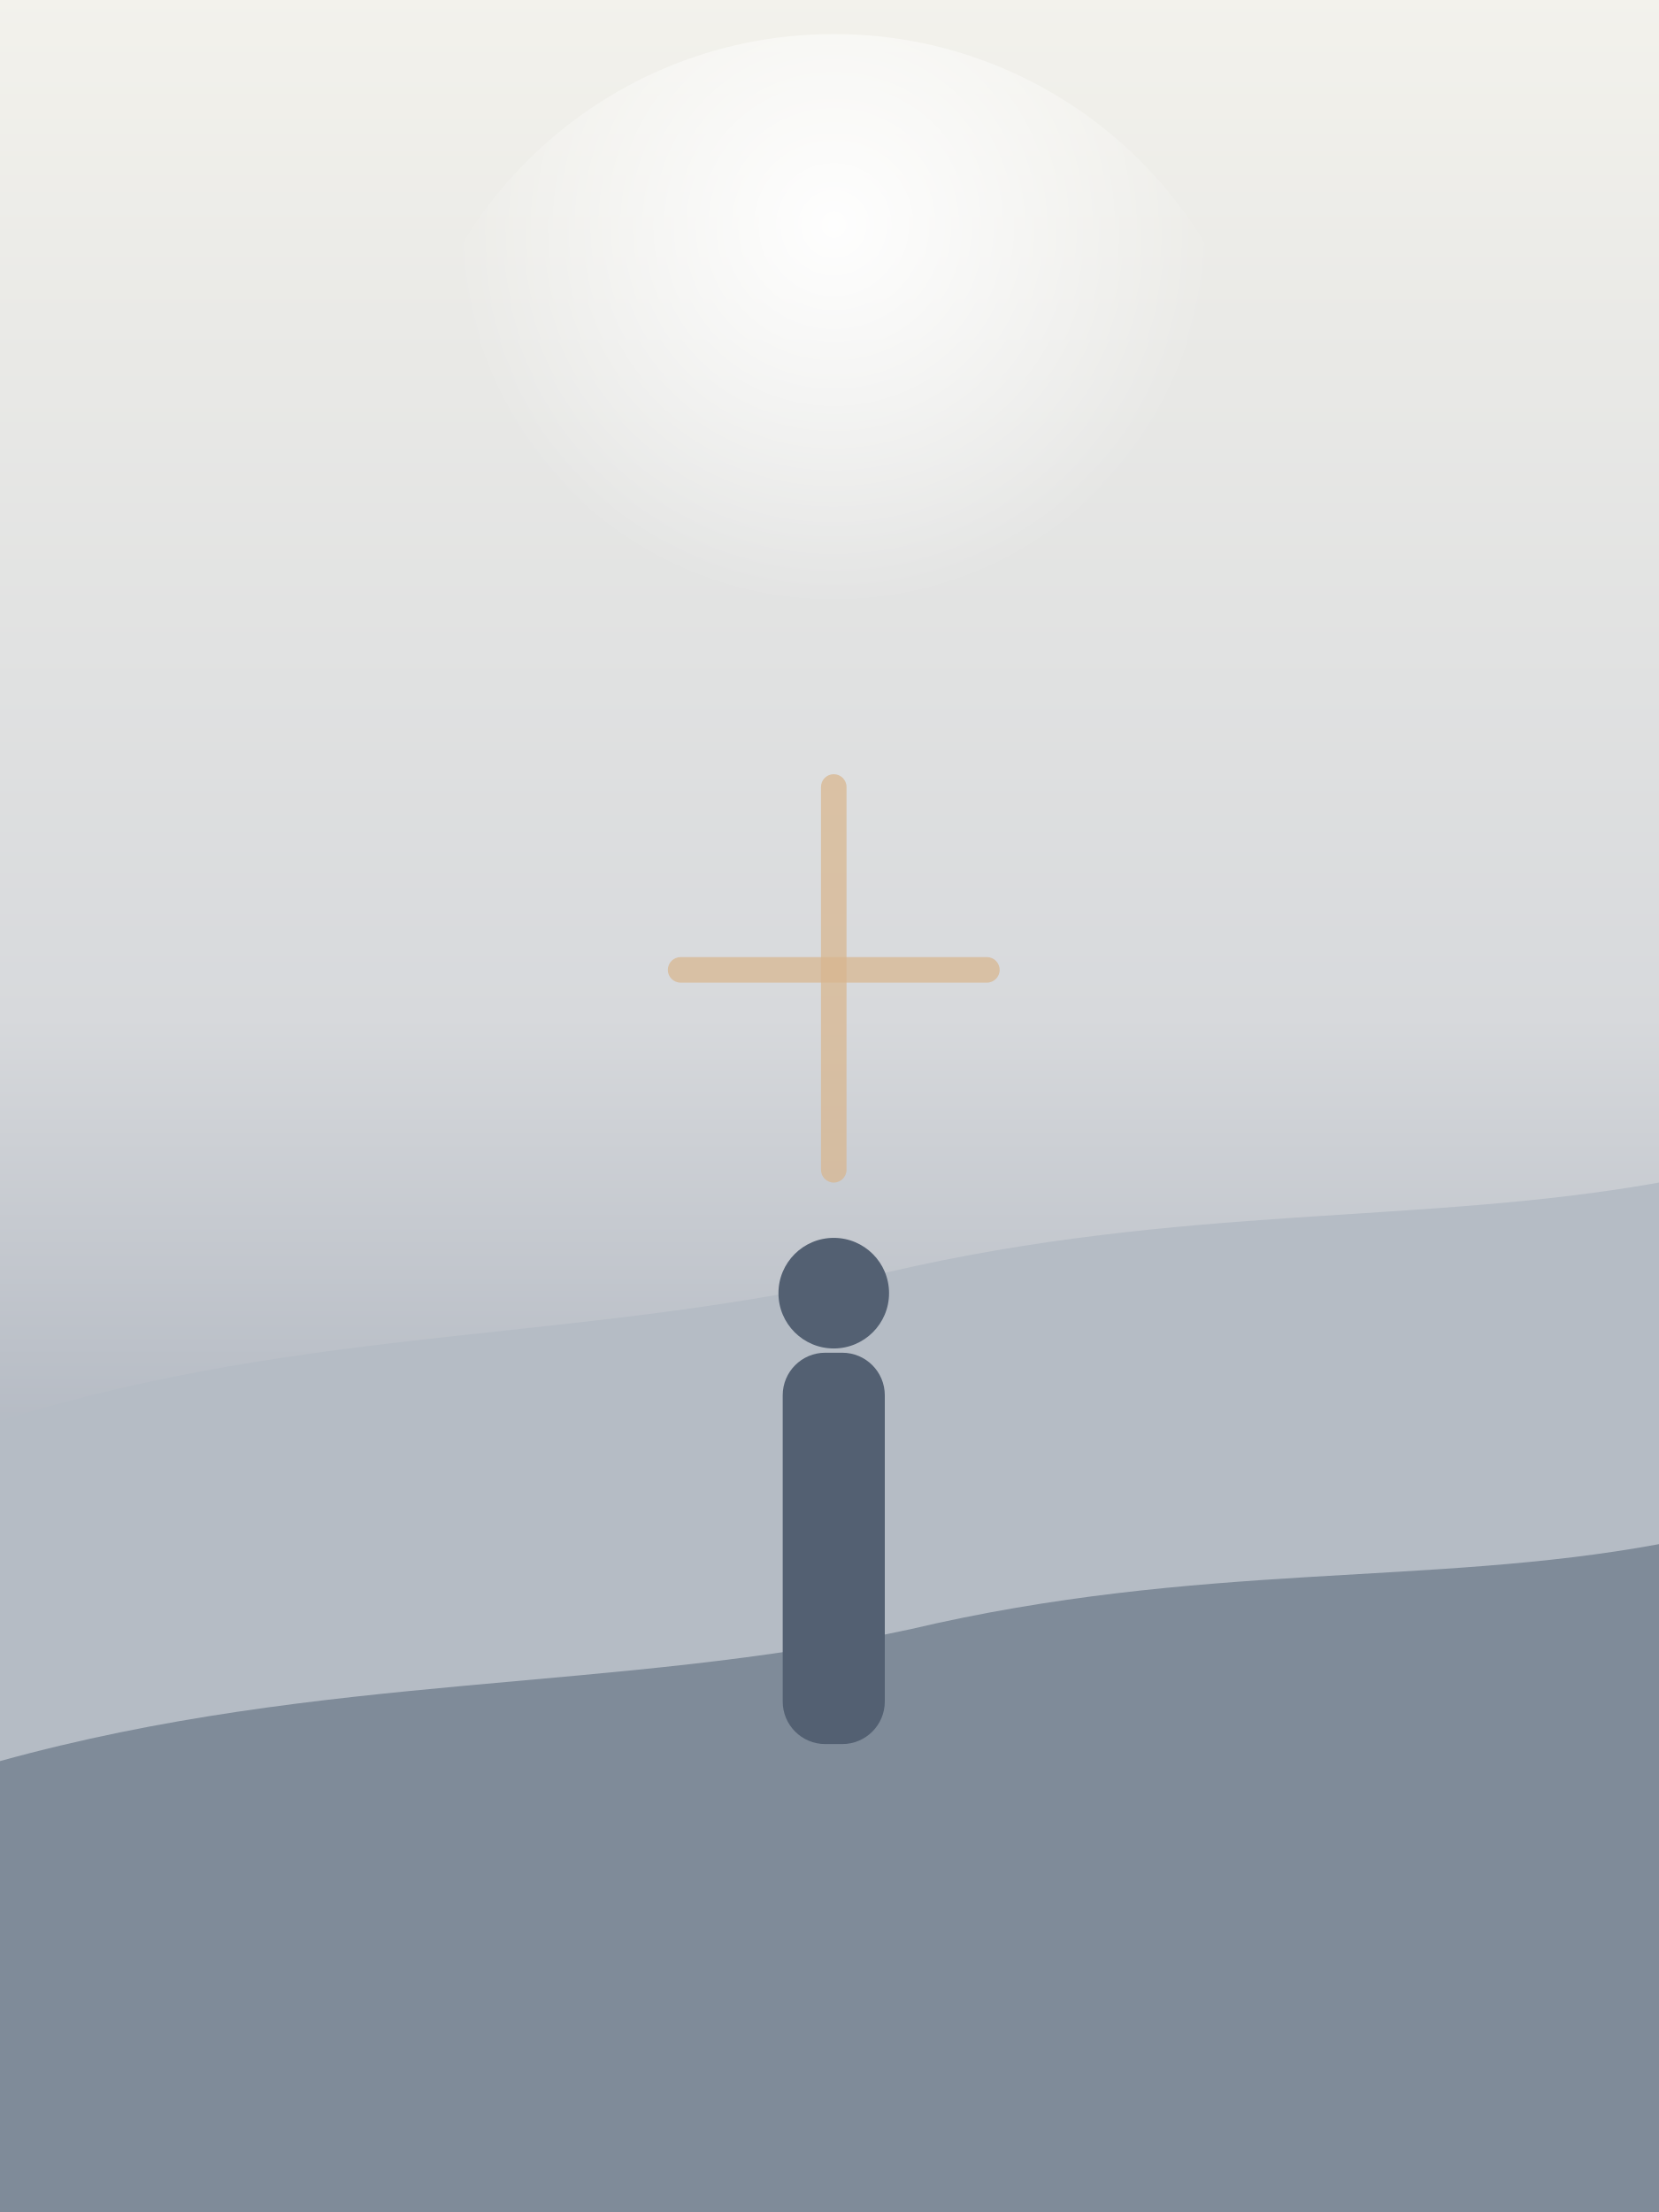
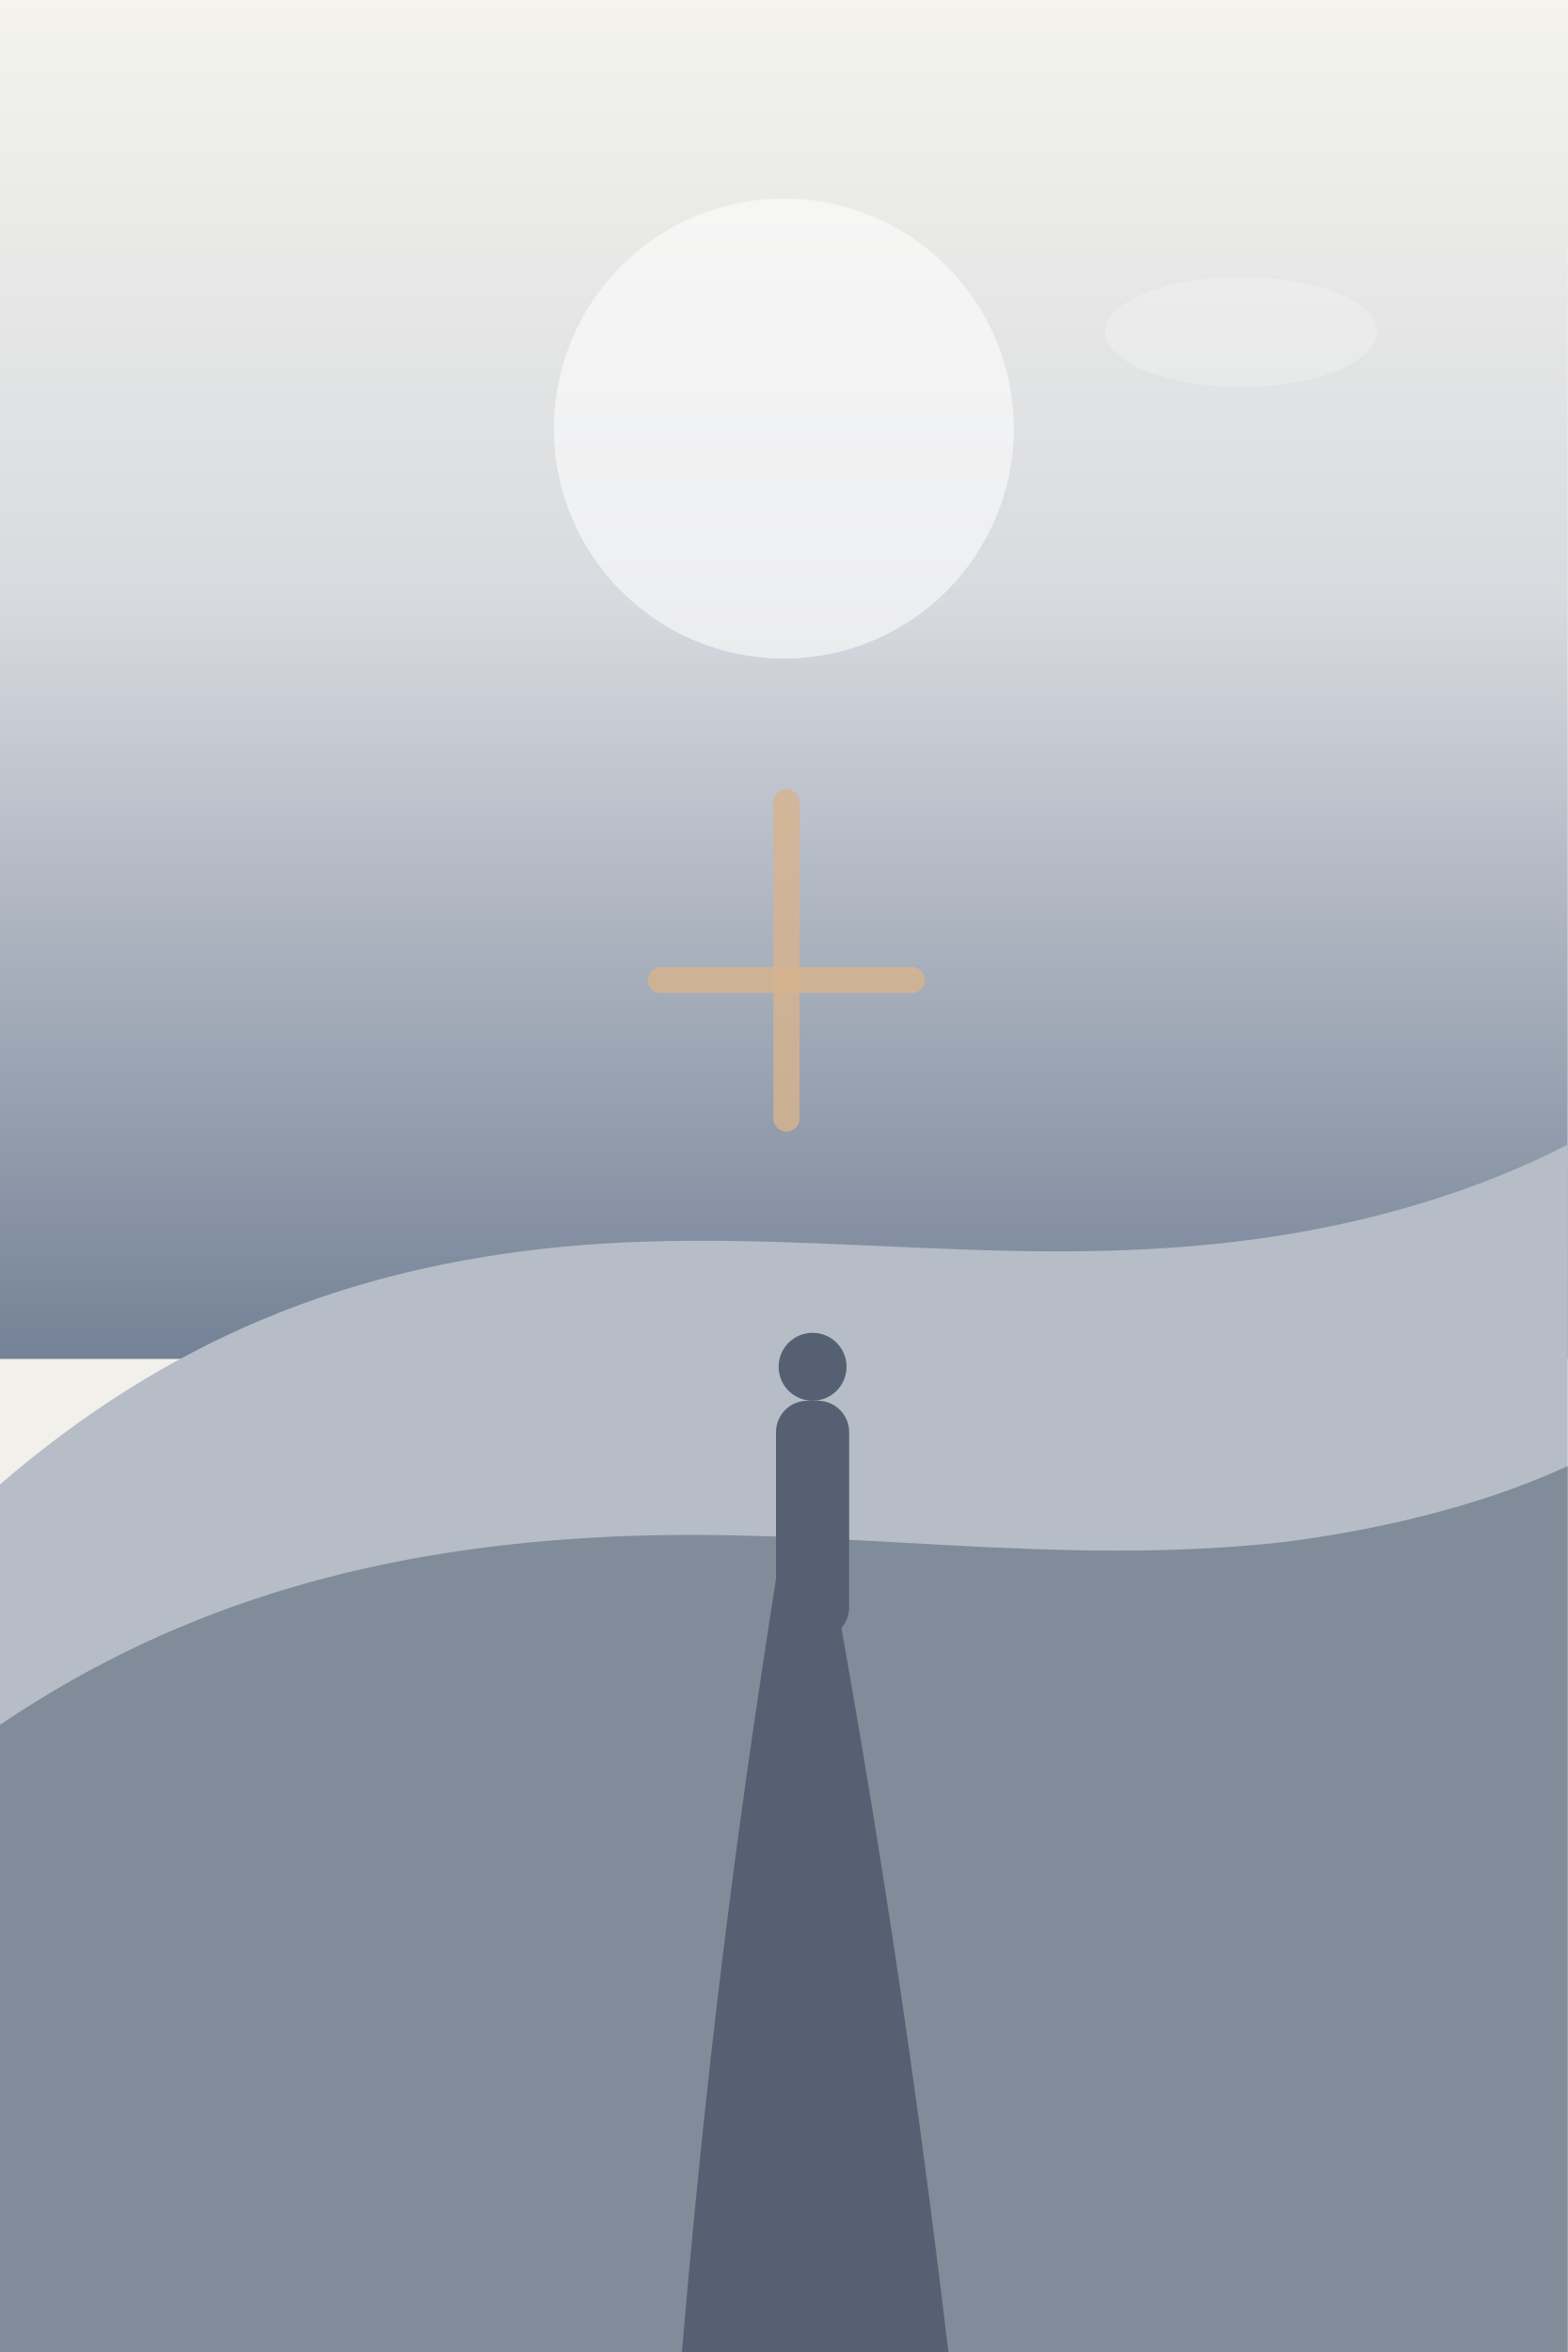
- <svg xmlns="http://www.w3.org/2000/svg" viewBox="0 0 390 520">
+ <svg xmlns="http://www.w3.org/2000/svg" width="1200" height="1800" viewBox="0 0 1200 1800" fill="none">
+   <rect width="1200" height="1800" fill="#F1F0EA" />
+   <rect width="1200" height="1040" fill="url(#sky)" />
+   <circle cx="600" cy="328" r="176" fill="#FFFFFF" fill-opacity=".56" />
+   <path d="M0 1136C128 1026 264 970 432 954C606 938 768 972 948 950C1048 938 1134 910 1200 876V1800H0V1136Z" fill="#B6BDC6" />
+   <path d="M0 1320C142 1224 296 1184 468 1176C644 1168 806 1200 984 1180C1076 1168 1148 1146 1200 1122V1800H0V1320Z" fill="#818C9B" />
+   <path d="M522 1800C550 1468 586 1262 614 1080C646 1256 686 1464 726 1800H522Z" fill="#556173" />
+   <circle cx="622" cy="1046" r="26" fill="#556173" />
+   <rect x="594" y="1072" width="56" height="182" rx="24" fill="#556173" />
+   <rect x="496" y="740" width="212" height="20" rx="10" fill="#D6B38D" fill-opacity=".82" />
+   <rect x="592" y="604" width="20" height="262" rx="10" fill="#D6B38D" fill-opacity=".82" />
+   <ellipse cx="950" cy="254" rx="104" ry="42" fill="#FFFFFF" fill-opacity=".22" />
  <defs>
-     <linearGradient id="bg" x1="0" y1="0" x2="0" y2="1">
-       <stop offset="0%" stop-color="#f3f2ec" />
-       <stop offset="46%" stop-color="#d7d9dc" />
-       <stop offset="100%" stop-color="#748196" />
+     <linearGradient id="sky" x1="600" y1="0" x2="600" y2="1040" gradientUnits="userSpaceOnUse">
+       <stop stop-color="#F4F3ED" />
+       <stop offset=".44" stop-color="#D8DADF" />
+       <stop offset="1" stop-color="#748297" />
    </linearGradient>
-     <radialGradient id="halo" cx="50%" cy="22%" r="44%">
-       <stop offset="0%" stop-color="#ffffff" stop-opacity=".95" />
-       <stop offset="100%" stop-color="#ffffff" stop-opacity="0" />
-     </radialGradient>
  </defs>
-   <rect width="390" height="520" fill="url(#bg)" />
-   <circle cx="196" cy="110" r="102" fill="url(#halo)" />
-   <path d="M0 334 C74 311 137 316 209 299 C278 283 334 288 390 278 L390 520 L0 520 Z" fill="#b5bcc5" />
-   <path d="M0 414 C76 393 145 398 214 383 C282 367 336 373 390 363 L390 520 L0 520 Z" fill="#7f8b99" />
-   <circle cx="196" cy="304" r="13" fill="#536072" />
-   <rect x="184" y="318" width="24" height="92" rx="10" fill="#536072" />
-   <rect x="157" y="225" width="78" height="6" rx="3" fill="#d8b58d" opacity=".72" />
-   <rect x="193" y="182" width="6" height="96" rx="3" fill="#d8b58d" opacity=".72" />
</svg>
